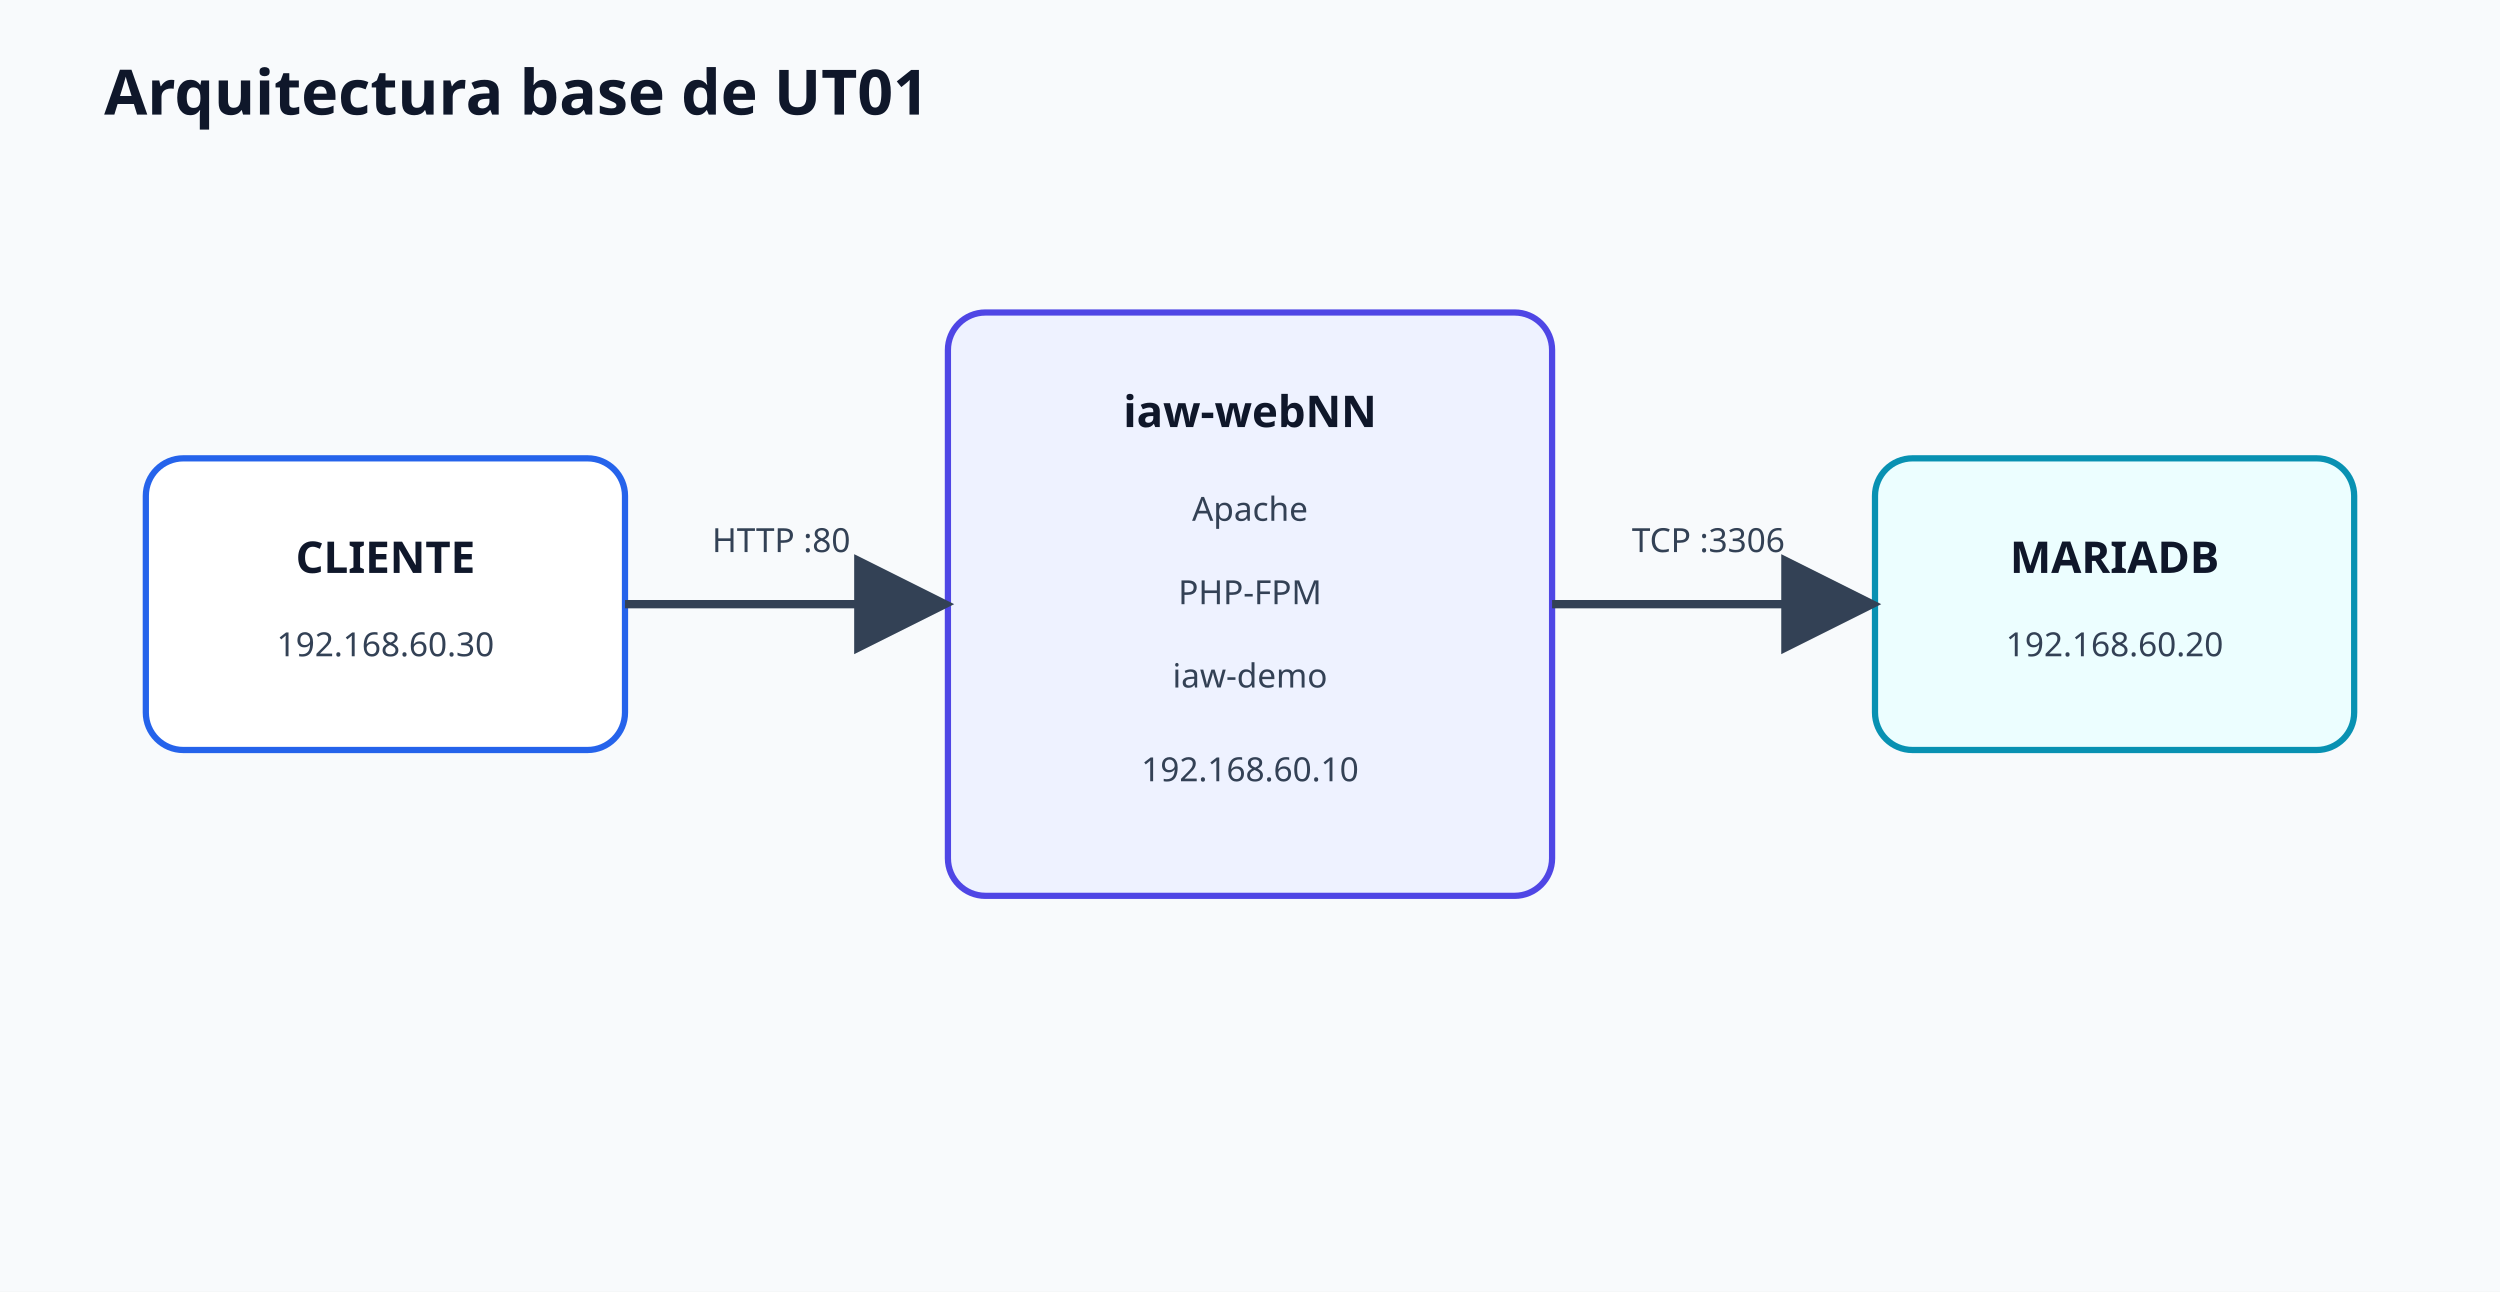
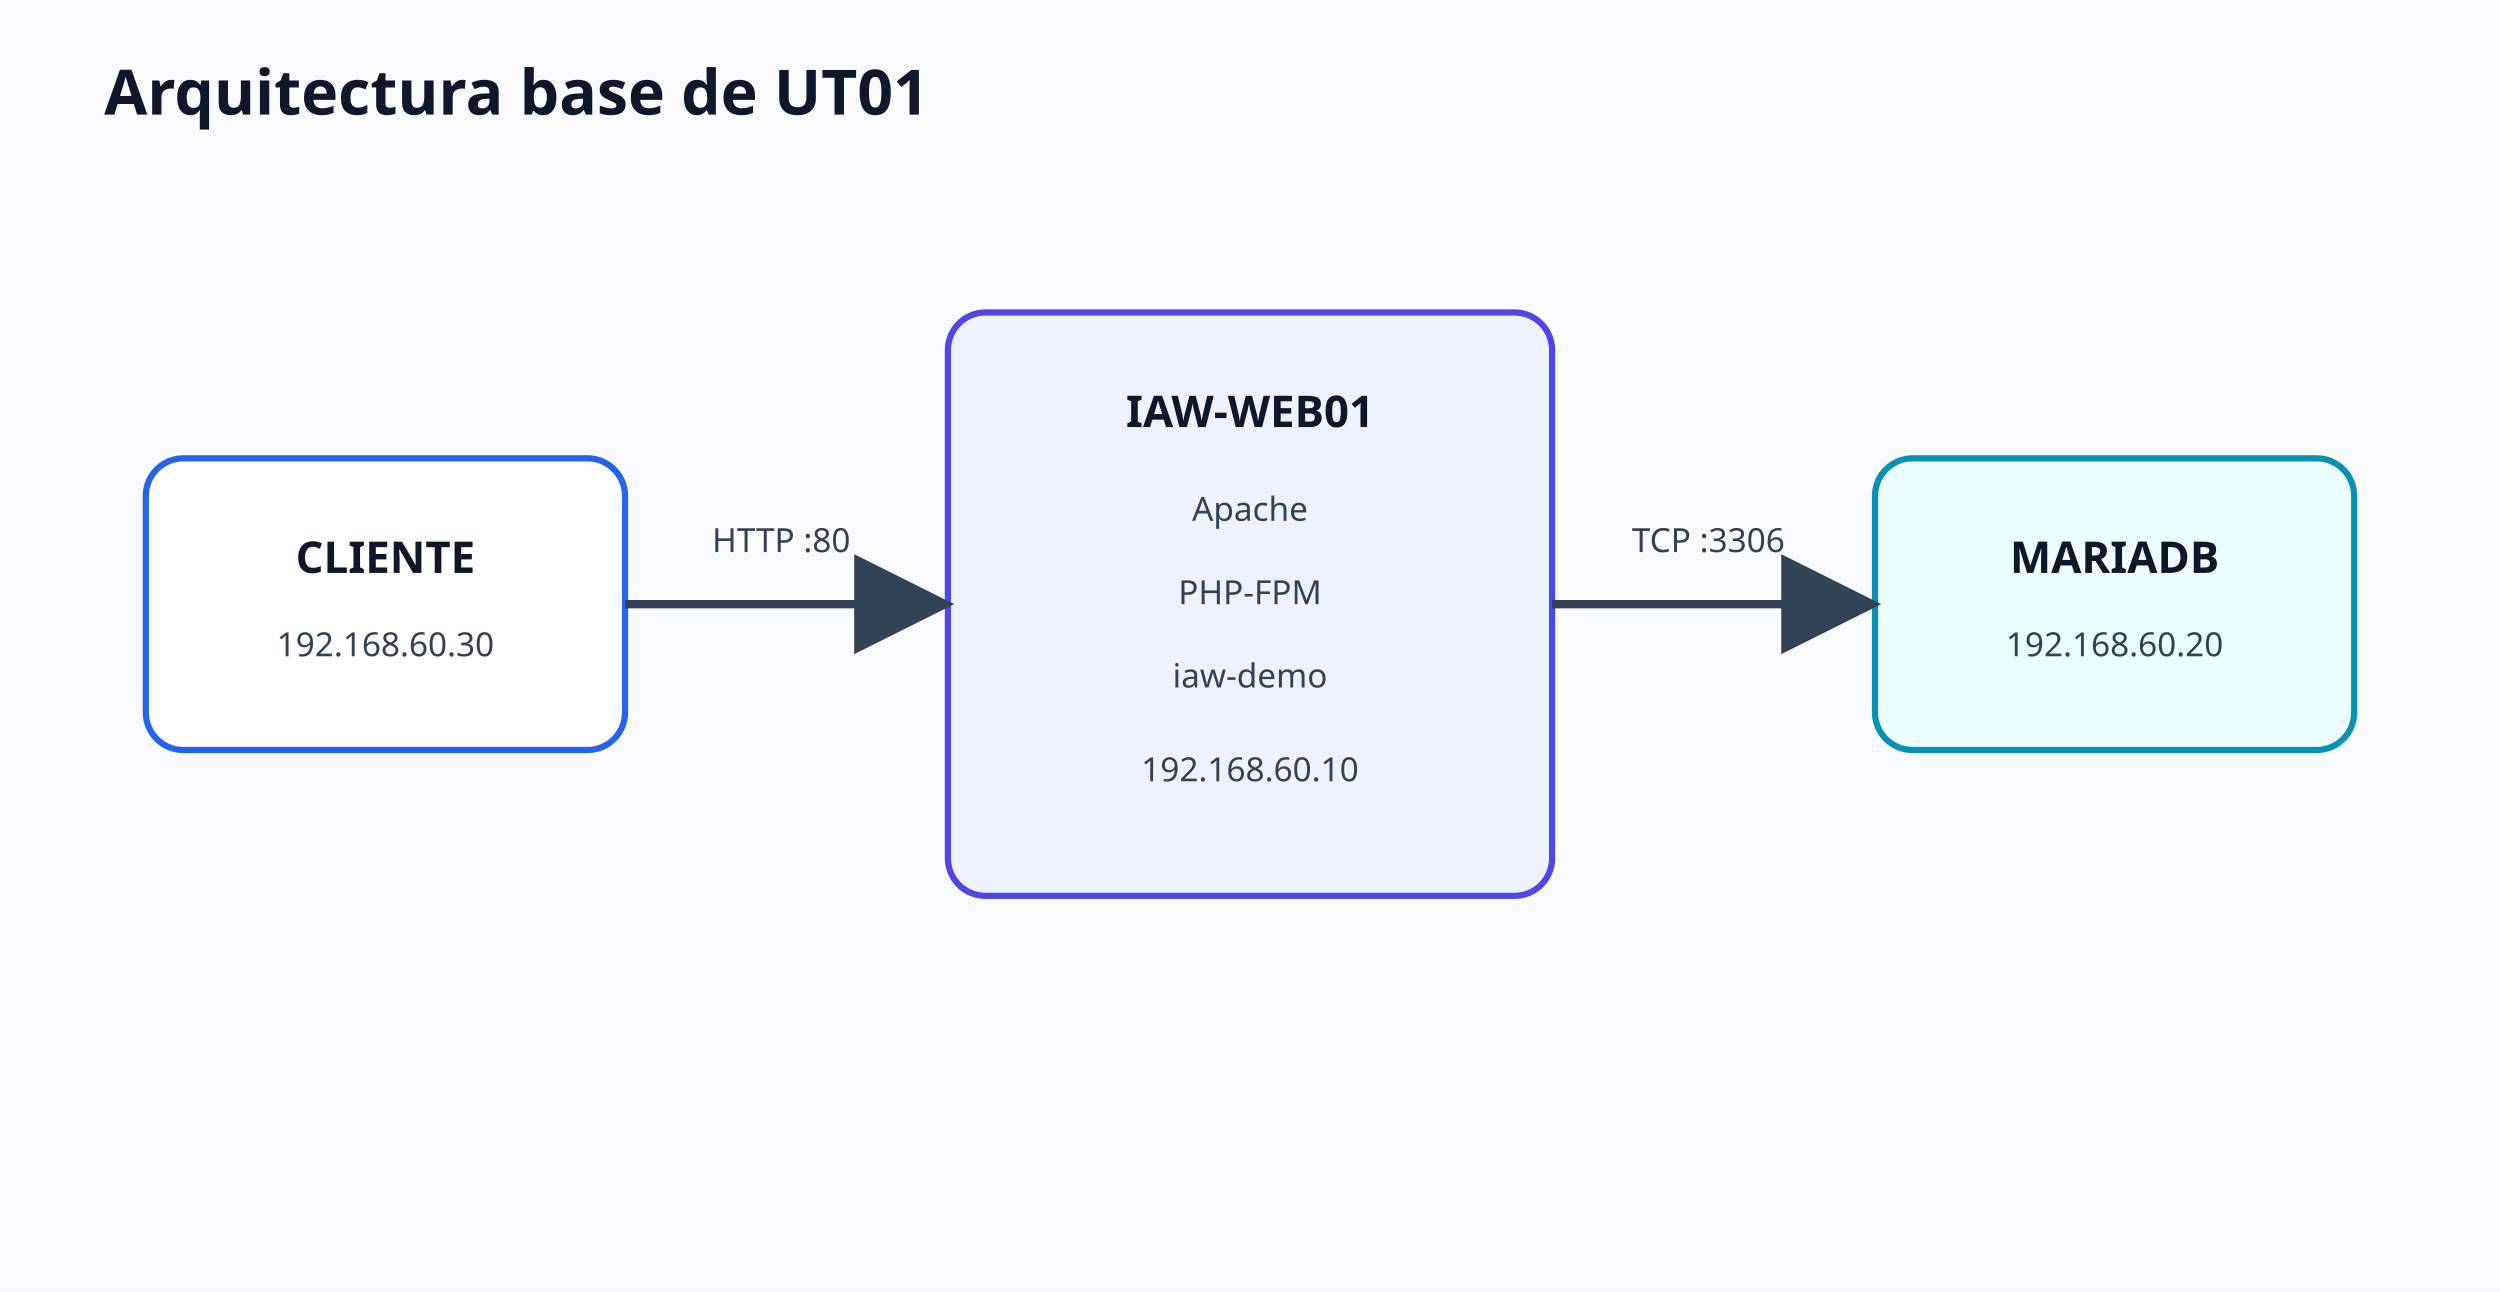
<svg xmlns="http://www.w3.org/2000/svg" viewBox="0 0 1200 620">
  <rect width="1200" height="620" fill="#f8fafc" />
  <style>.t{font:700 30px system-ui;fill:#0f172a}.h{font:700 21px system-ui;fill:#0f172a}.s{font:500 16px system-ui;fill:#334155}.b{fill:#fff;stroke:#2563eb;stroke-width:3}.b2{fill:#eef2ff;stroke:#4f46e5;stroke-width:3}.b3{fill:#ecfeff;stroke:#0891b2;stroke-width:3}.a{stroke:#334155;stroke-width:4;fill:none;marker-end:url(#m)}</style>
  <defs>
    <marker id="m" markerWidth="12" markerHeight="12" refX="10" refY="6" orient="auto">
      <path d="M0,0 L12,6 L0,12 z" fill="#334155" />
    </marker>
  </defs>
  <text x="50" y="55" class="t">Arquitectura base de UT01</text>
  <rect x="70" y="220" width="230" height="140" rx="18" class="b" />
  <text x="185" y="275" text-anchor="middle" class="h">CLIENTE</text>
  <text x="185" y="315" text-anchor="middle" class="s">192.168.60.30</text>
  <rect x="455" y="150" width="290" height="280" rx="18" class="b2" />
-   <text x="600" y="205" text-anchor="middle" class="h">iaw-webNN</text>
+   <text x="600" y="205" text-anchor="middle" class="h">IAW-WEB01</text>
  <text x="600" y="250" text-anchor="middle" class="s">Apache</text>
  <text x="600" y="290" text-anchor="middle" class="s">PHP-FPM</text>
  <text x="600" y="330" text-anchor="middle" class="s">iaw-demo</text>
  <text x="600" y="375" text-anchor="middle" class="s">192.168.60.10</text>
  <rect x="900" y="220" width="230" height="140" rx="18" class="b3" />
  <text x="1015" y="275" text-anchor="middle" class="h">MARIADB</text>
  <text x="1015" y="315" text-anchor="middle" class="s">192.168.60.20</text>
  <path d="M300 290 L450 290" class="a" />
  <path d="M745 290 L895 290" class="a" />
  <text x="375" y="265" text-anchor="middle" class="s">HTTP :80</text>
  <text x="820" y="265" text-anchor="middle" class="s">TCP :3306</text>
</svg>
